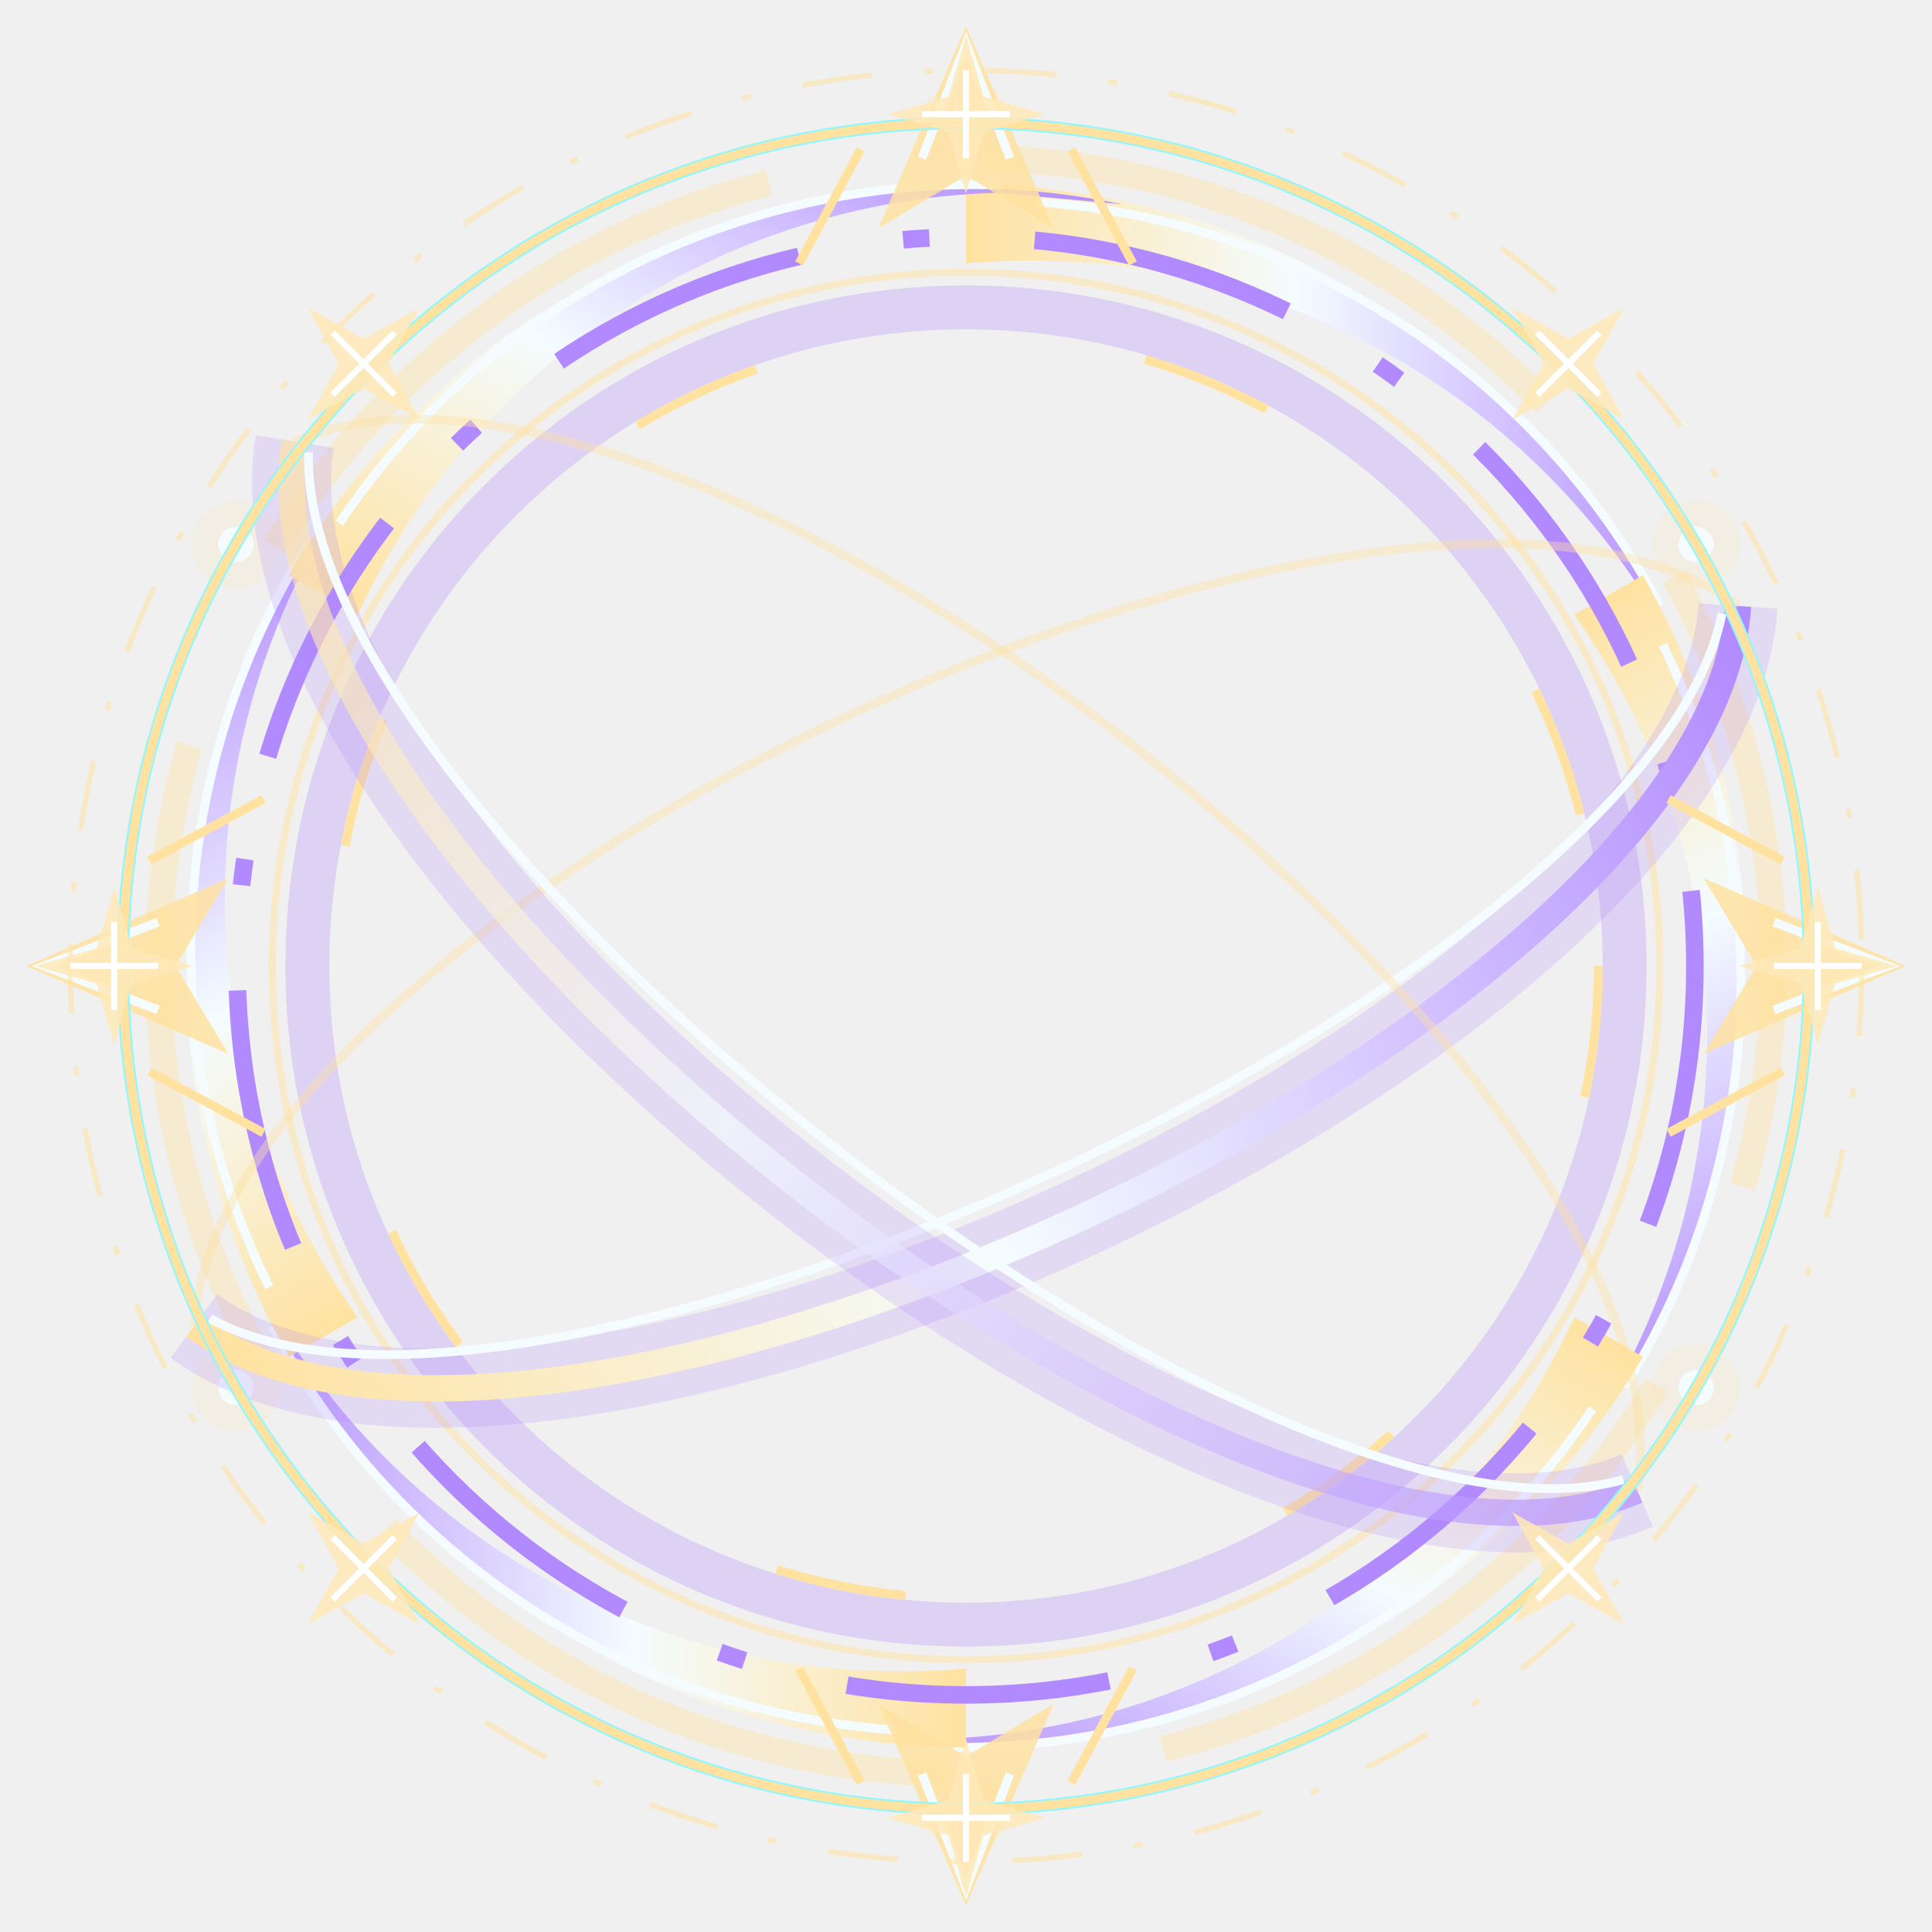
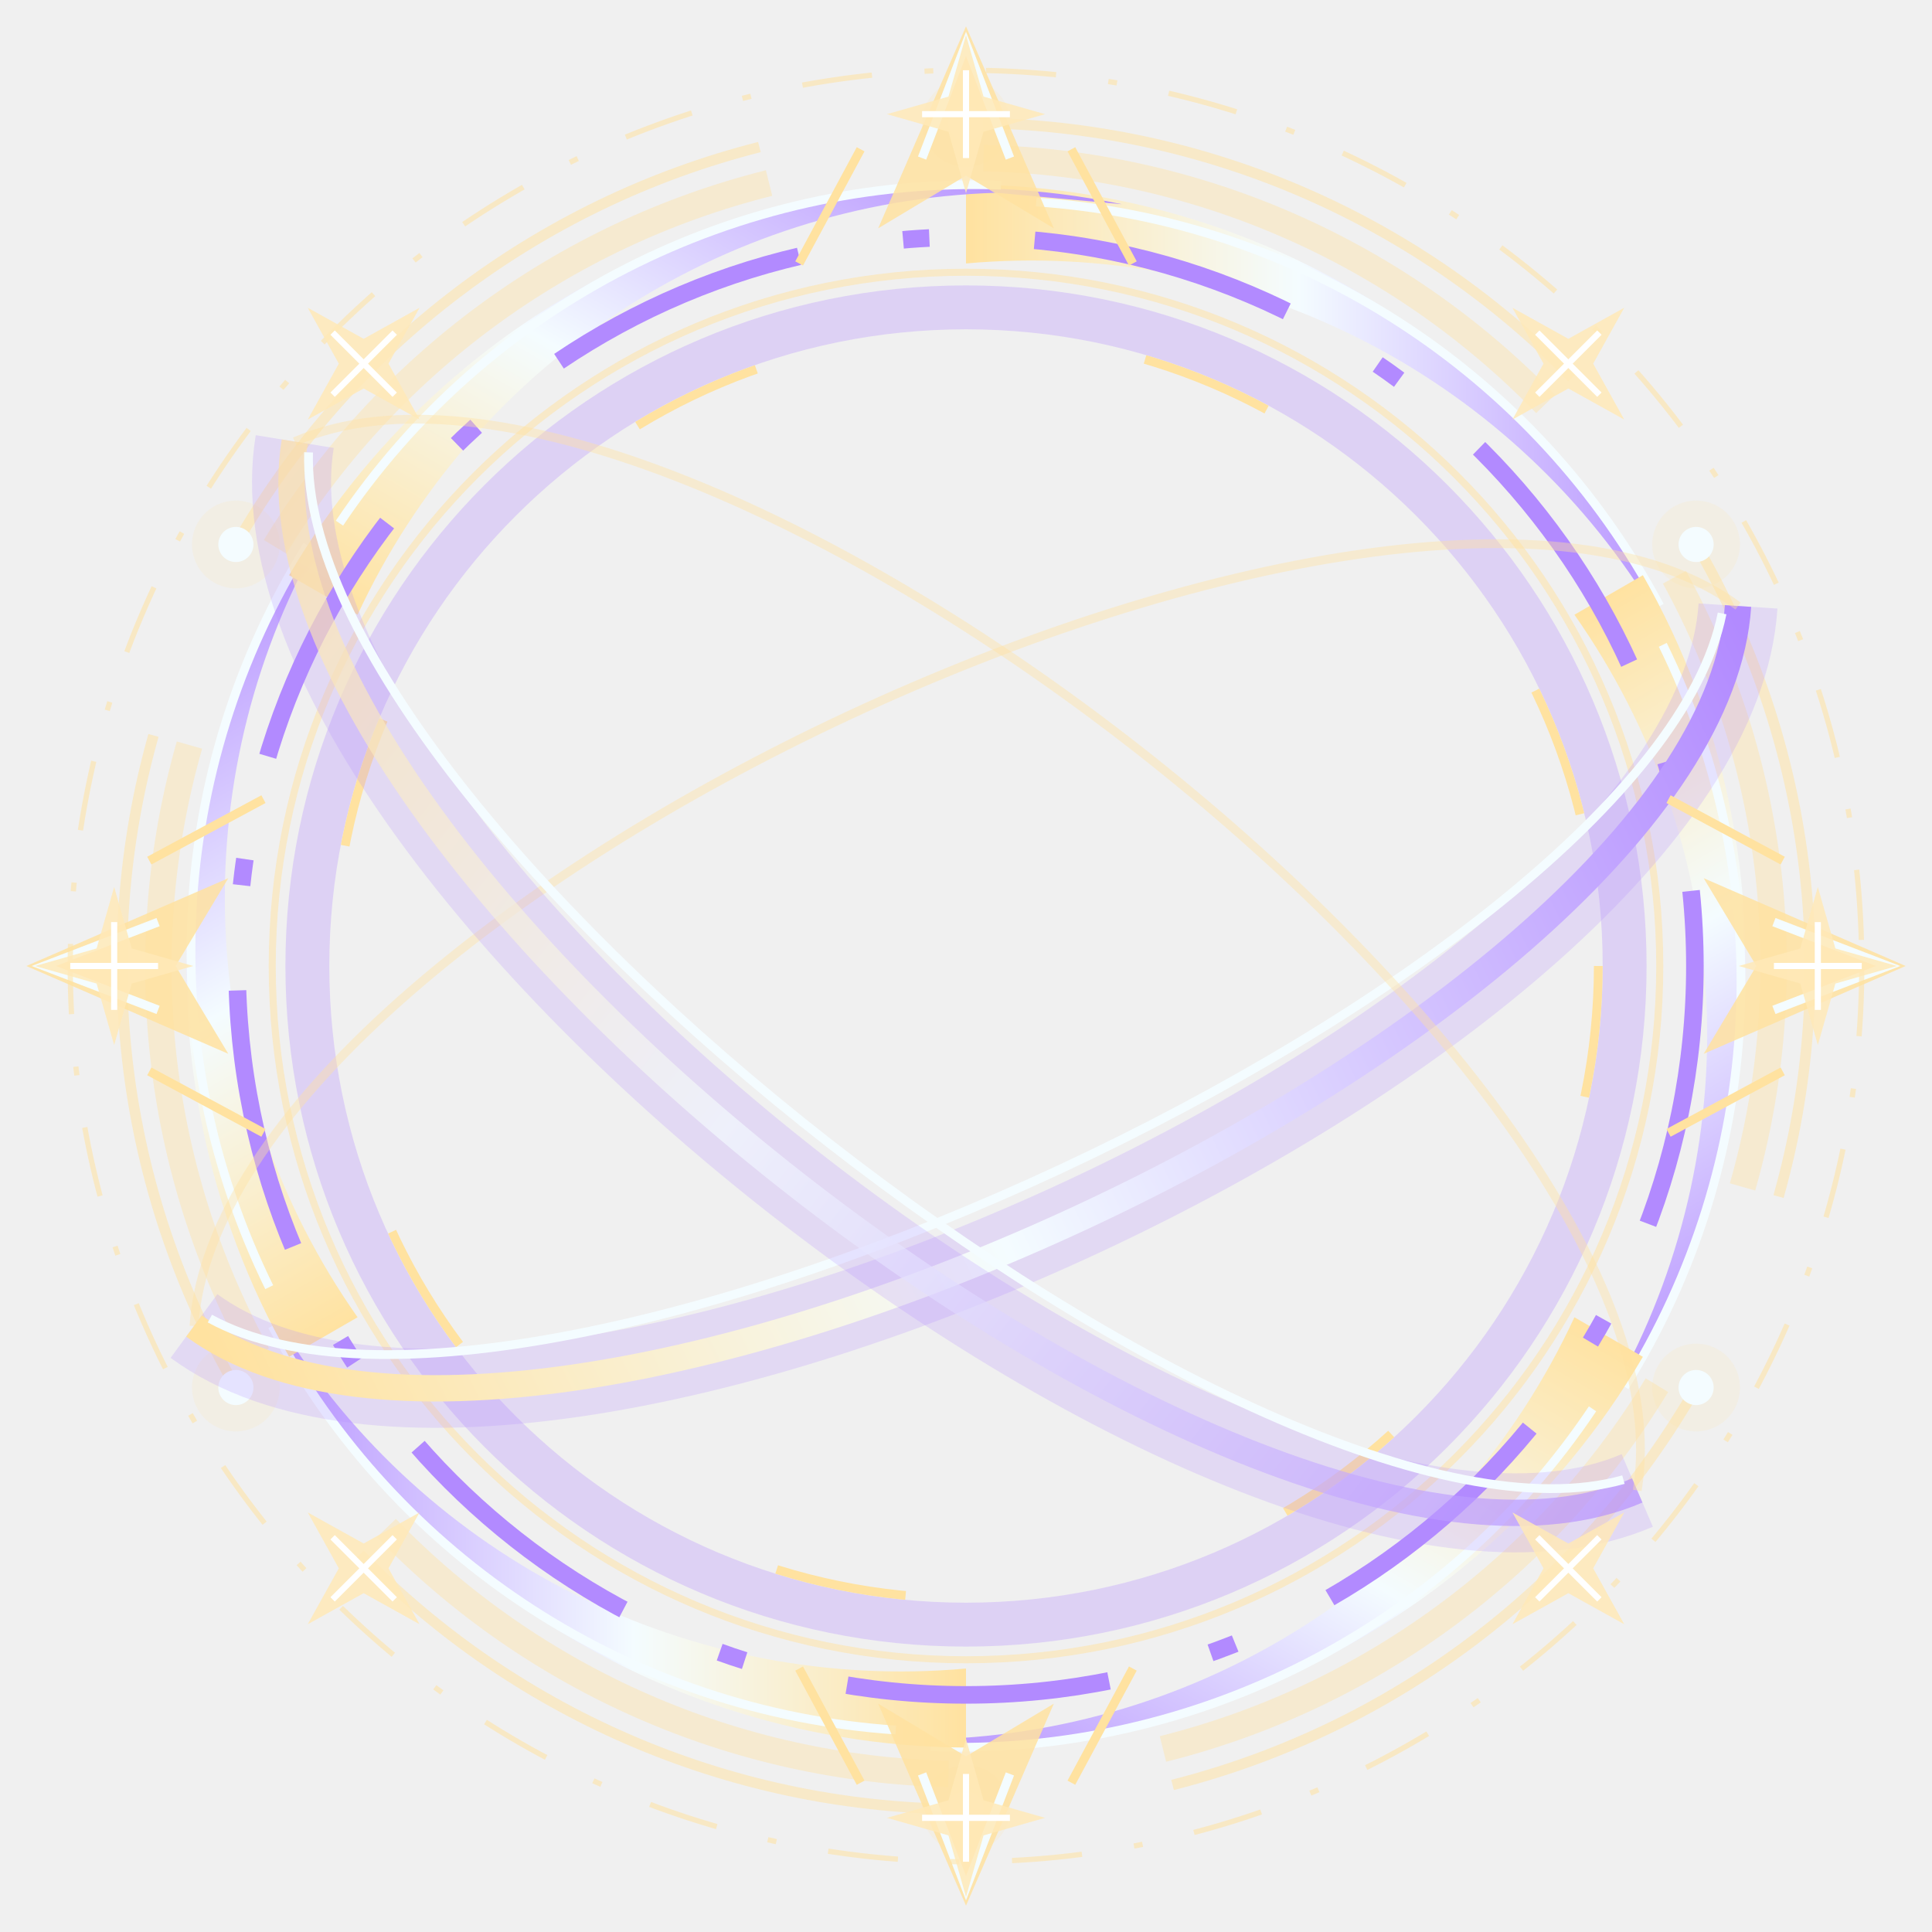
<svg xmlns="http://www.w3.org/2000/svg" viewBox="-20 -20 220 220" fill="none">
-   <style>@keyframes turn{to{transform:rotate(360deg)}}@keyframes counter{to{transform:rotate(-360deg)}}@keyframes breathe{0%,100%{opacity:.55}50%{opacity:1}}@keyframes tilt{0%,100%{transform:rotate(-28deg)}50%{transform:rotate(28deg)}}@keyframes jet{0%,100%{opacity:.3;transform:scale(.88)}50%{opacity:.9;transform:scale(1.04)}}@keyframes orbit{to{offset-distance:100%}}.spin,.counter,.slow,.precess,.jet{transform-origin:90px 90px}.spin{animation:turn 4.8s linear infinite}.counter{animation:counter 7s linear infinite}.slow{animation:turn 19s linear infinite}.precess{animation:tilt 11s ease-in-out infinite}.energy{animation:breathe 3.4s ease-in-out infinite}.jet{animation:jet 4.6s ease-in-out infinite}.comet{offset-path:path('M-7 90C16 132 164 132 187 90C164 48 16 48 -7 90');animation:orbit 2.8s linear infinite}.comet.second{animation-delay:-1.4s}@media(prefers-reduced-motion:reduce){*{animation:none!important}}@keyframes wave{0%{transform:scale(.9);opacity:0}20%{opacity:.65}100%{transform:scale(1.08);opacity:0}}.wave{transform-origin:90px 90px;animation:wave 4s ease-out infinite}.wave.delay{animation-delay:-2s}@media(prefers-reduced-motion:reduce){*{animation:none!important}}@keyframes sovereign-flash{0%,83%,100%{opacity:0;transform:scale(.92)}86%{opacity:1;transform:scale(1)}94%{opacity:0;transform:scale(1.09)}}.sovereign-flash{opacity:0;transform-origin:90px 90px;animation:sovereign-flash 8s ease-out infinite}@media(prefers-reduced-motion:reduce){.sovereign-flash{display:none!important}}</style>
+   <style>@keyframes turn{to{transform:rotate(360deg)}}@keyframes counter{to{transform:rotate(-360deg)}}@keyframes breathe{0%,100%{opacity:.55}50%{opacity:1}}@keyframes tilt{0%,100%{transform:rotate(-28deg)}50%{transform:rotate(28deg)}}@keyframes jet{0%,100%{opacity:.3;transform:scale(.88)}50%{opacity:.9;transform:scale(1.04)}}@keyframes orbit{to{offset-distance:100%}}.spin,.counter,.slow,.precess,.jet{transform-origin:90px 90px}.spin{animation:turn 4.8s linear infinite}.counter{animation:counter 7s linear infinite}.slow{animation:turn 19s linear infinite}.precess{animation:tilt 11s ease-in-out infinite}.energy{animation:breathe 3.4s ease-in-out infinite}.jet{animation:jet 4.6s ease-in-out infinite}.comet{offset-path:path('M-7 90C16 132 164 132 187 90C164 48 16 48 -7 90');animation:orbit 2.8s linear infinite}.comet.second{animation-delay:-1.4s}@media(prefers-reduced-motion:reduce){*{animation:none!important}}@media(prefers-reduced-motion:reduce){*{animation:none!important}}@keyframes sovereign-flash{0%,100%{opacity:0}8%,9.00%,10.30%{opacity:0}8.12%,8.45%{opacity:1}9.35%,9.70%{opacity:.9}30%,31.00%,32.30%{opacity:0}30.12%,30.45%{opacity:1}31.35%,31.70%{opacity:.9}64%,65.00%,66.30%{opacity:0}64.12%,64.45%{opacity:1}65.35%,65.70%{opacity:.9}85%,86.00%,87.30%{opacity:0}85.12%,85.45%{opacity:1}86.35%,86.70%{opacity:.9}}.sovereign-flash{opacity:0;animation:sovereign-flash 23s linear infinite}.sovereign-flash.echo{animation-delay:.09s}@media(prefers-reduced-motion:reduce){.sovereign-flash{display:none!important}}</style>
  <defs>
    <linearGradient id="plasma">
      <stop stop-color="#ffe2a0" />
      <stop offset=".45" stop-color="#f4fcff" />
      <stop offset="1" stop-color="#b28aff" />
    </linearGradient>
  </defs>
  <circle cx="90" cy="90" r="75" stroke="#b28aff" stroke-opacity=".3" stroke-width="5" />
  <circle cx="90" cy="90" r="79" stroke="#ffe2a0" stroke-opacity=".5" stroke-width=".8" />
  <g class="spin">
    <g transform="rotate(0.0 90 90)">
      <path d="M90 1A89 89 0 0 1 174 62L168 49A83 83 0 0 0 90 10Z" fill="url(#plasma)" />
      <path d="M98 3A87 87 0 0 1 169 49" stroke="#f4fcff" stroke-width="1" />
      <path d="M92 -2A92 92 0 0 1 156 26" stroke="#ffe2a0" stroke-opacity=".4" stroke-width="3" />
    </g>
    <g transform="rotate(60.0 90 90)">
      <path d="M90 1A89 89 0 0 1 174 62L168 49A83 83 0 0 0 90 10Z" fill="url(#plasma)" />
      <path d="M98 3A87 87 0 0 1 169 49" stroke="#f4fcff" stroke-width="1" />
      <path d="M92 -2A92 92 0 0 1 156 26" stroke="#ffe2a0" stroke-opacity=".4" stroke-width="3" />
    </g>
    <g transform="rotate(120.0 90 90)">
      <path d="M90 1A89 89 0 0 1 174 62L168 49A83 83 0 0 0 90 10Z" fill="url(#plasma)" />
      <path d="M98 3A87 87 0 0 1 169 49" stroke="#f4fcff" stroke-width="1" />
      <path d="M92 -2A92 92 0 0 1 156 26" stroke="#ffe2a0" stroke-opacity=".4" stroke-width="3" />
    </g>
    <g transform="rotate(180.0 90 90)">
      <path d="M90 1A89 89 0 0 1 174 62L168 49A83 83 0 0 0 90 10Z" fill="url(#plasma)" />
      <path d="M98 3A87 87 0 0 1 169 49" stroke="#f4fcff" stroke-width="1" />
      <path d="M92 -2A92 92 0 0 1 156 26" stroke="#ffe2a0" stroke-opacity=".4" stroke-width="3" />
    </g>
    <g transform="rotate(240.0 90 90)">
      <path d="M90 1A89 89 0 0 1 174 62L168 49A83 83 0 0 0 90 10Z" fill="url(#plasma)" />
      <path d="M98 3A87 87 0 0 1 169 49" stroke="#f4fcff" stroke-width="1" />
      <path d="M92 -2A92 92 0 0 1 156 26" stroke="#ffe2a0" stroke-opacity=".4" stroke-width="3" />
    </g>
    <g transform="rotate(300.0 90 90)">
      <path d="M90 1A89 89 0 0 1 174 62L168 49A83 83 0 0 0 90 10Z" fill="url(#plasma)" />
      <path d="M98 3A87 87 0 0 1 169 49" stroke="#f4fcff" stroke-width="1" />
      <path d="M92 -2A92 92 0 0 1 156 26" stroke="#ffe2a0" stroke-opacity=".4" stroke-width="3" />
    </g>
  </g>
  <g class="counter">
    <circle cx="90" cy="90" r="83" stroke="#b28aff" stroke-width="2" stroke-dasharray="30 12 3 12" />
    <circle cx="90" cy="90" r="72" stroke="#ffe2a0" stroke-width="1" stroke-dasharray="15 45" />
  </g>
  <g class="slow">
    <g transform="rotate(0 90 90)">
      <path d="M90 -6A96 96 0 0 1 159 23" stroke="#ffe2a0" stroke-width="1.2" opacity=".5" />
      <circle cx="90" cy="-6" r="5" fill="#ffe2a0" opacity=".15" />
      <circle cx="90" cy="-6" r="2" fill="#f4fcff" />
    </g>
    <g transform="rotate(60 90 90)">
      <path d="M90 -6A96 96 0 0 1 159 23" stroke="#ffe2a0" stroke-width="1.2" opacity=".5" />
      <circle cx="90" cy="-6" r="5" fill="#ffe2a0" opacity=".15" />
      <circle cx="90" cy="-6" r="2" fill="#f4fcff" />
    </g>
    <g transform="rotate(120 90 90)">
      <path d="M90 -6A96 96 0 0 1 159 23" stroke="#ffe2a0" stroke-width="1.2" opacity=".5" />
      <circle cx="90" cy="-6" r="5" fill="#ffe2a0" opacity=".15" />
      <circle cx="90" cy="-6" r="2" fill="#f4fcff" />
    </g>
    <g transform="rotate(180 90 90)">
      <path d="M90 -6A96 96 0 0 1 159 23" stroke="#ffe2a0" stroke-width="1.2" opacity=".5" />
      <circle cx="90" cy="-6" r="5" fill="#ffe2a0" opacity=".15" />
      <circle cx="90" cy="-6" r="2" fill="#f4fcff" />
    </g>
    <g transform="rotate(240 90 90)">
      <path d="M90 -6A96 96 0 0 1 159 23" stroke="#ffe2a0" stroke-width="1.2" opacity=".5" />
      <circle cx="90" cy="-6" r="5" fill="#ffe2a0" opacity=".15" />
      <circle cx="90" cy="-6" r="2" fill="#f4fcff" />
    </g>
    <g transform="rotate(300 90 90)">
      <path d="M90 -6A96 96 0 0 1 159 23" stroke="#ffe2a0" stroke-width="1.2" opacity=".5" />
      <circle cx="90" cy="-6" r="5" fill="#ffe2a0" opacity=".15" />
      <circle cx="90" cy="-6" r="2" fill="#f4fcff" />
    </g>
  </g>
  <g transform="rotate(-25 90 90)">
    <g class="precess">
      <g class="energy">
        <path d="M-7 90C16 132 164 132 187 90" stroke="#b28aff" stroke-width="9" opacity=".22" />
        <path d="M-7 90C16 132 164 132 187 90" stroke="url(#plasma)" stroke-width="3" opacity="1" />
        <path d="M-5 90C20 124 160 124 185 90" stroke="#f4fcff" stroke-width="1" />
        <path d="M-7 90C16 48 164 48 187 90" stroke="#ffe2a0" stroke-width="1" opacity=".4" />
      </g>
      <circle class="comet" r="5" fill="#ffe2a0" opacity=".2" />
      <circle class="comet" r="2.5" fill="#f4fcff" />
      <circle class="comet second" r="2" fill="#ffe2a0" />
    </g>
  </g>
  <g transform="rotate(38 90 90)">
    <g class="precess">
      <g class="energy">
        <path d="M-7 90C16 132 164 132 187 90" stroke="#b28aff" stroke-width="9" opacity=".22" />
        <path d="M-7 90C16 132 164 132 187 90" stroke="url(#plasma)" stroke-width="3" opacity="0.65" />
        <path d="M-5 90C20 124 160 124 185 90" stroke="#f4fcff" stroke-width="1" />
        <path d="M-7 90C16 48 164 48 187 90" stroke="#ffe2a0" stroke-width="1" opacity=".4" />
      </g>
      <circle class="comet" r="5" fill="#ffe2a0" opacity=".2" />
      <circle class="comet" r="2.5" fill="#f4fcff" />
      <circle class="comet second" r="2" fill="#ffe2a0" />
    </g>
  </g>
  <g class="jet">
    <g transform="rotate(0 90 90)">
      <path d="M80 6L90 -17L100 6L90 0Z" fill="#ffe2a0" opacity=".85" />
      <path d="M85 -2L90 -15L95 -2" stroke="#f4fcff" stroke-width="1" />
      <path d="M71 10L78 -3M109 10L102 -3" stroke="#ffe2a0" stroke-width="1" />
    </g>
    <g transform="rotate(90 90 90)">
      <path d="M80 6L90 -17L100 6L90 0Z" fill="#ffe2a0" opacity=".85" />
      <path d="M85 -2L90 -15L95 -2" stroke="#f4fcff" stroke-width="1" />
      <path d="M71 10L78 -3M109 10L102 -3" stroke="#ffe2a0" stroke-width="1" />
    </g>
    <g transform="rotate(180 90 90)">
      <path d="M80 6L90 -17L100 6L90 0Z" fill="#ffe2a0" opacity=".85" />
      <path d="M85 -2L90 -15L95 -2" stroke="#f4fcff" stroke-width="1" />
      <path d="M71 10L78 -3M109 10L102 -3" stroke="#ffe2a0" stroke-width="1" />
    </g>
    <g transform="rotate(270 90 90)">
      <path d="M80 6L90 -17L100 6L90 0Z" fill="#ffe2a0" opacity=".85" />
      <path d="M85 -2L90 -15L95 -2" stroke="#f4fcff" stroke-width="1" />
      <path d="M71 10L78 -3M109 10L102 -3" stroke="#ffe2a0" stroke-width="1" />
    </g>
  </g>
  <g class="slow">
    <circle cx="90" cy="90" r="102" stroke="#ffe2a0" stroke-width=".6" stroke-dasharray="8 6 1 6" opacity=".55" />
  </g>
-   <circle class="wave" cx="90" cy="90" r="96" stroke="#8ef7ff" stroke-width="1.4" />
-   <circle class="wave delay" cx="90" cy="90" r="96" stroke="#ffe2a0" stroke-width="1" />
  <g transform="rotate(0 90 90)">
    <g class="energy">
      <path d="M90 -16L92 -9L99 -7L92 -5L90 2L88 -5L81 -7L88 -9Z" fill="#ffe9b7" opacity=".85" />
      <path d="M90 -12V-2M85 -7H95" stroke="#fff" stroke-width=".7" />
    </g>
  </g>
  <g transform="rotate(45 90 90)">
    <g class="energy">
      <path d="M90 -16L92 -9L99 -7L92 -5L90 2L88 -5L81 -7L88 -9Z" fill="#ffe9b7" opacity=".85" />
      <path d="M90 -12V-2M85 -7H95" stroke="#fff" stroke-width=".7" />
    </g>
  </g>
  <g transform="rotate(90 90 90)">
    <g class="energy">
      <path d="M90 -16L92 -9L99 -7L92 -5L90 2L88 -5L81 -7L88 -9Z" fill="#ffe9b7" opacity=".85" />
      <path d="M90 -12V-2M85 -7H95" stroke="#fff" stroke-width=".7" />
    </g>
  </g>
  <g transform="rotate(135 90 90)">
    <g class="energy">
      <path d="M90 -16L92 -9L99 -7L92 -5L90 2L88 -5L81 -7L88 -9Z" fill="#ffe9b7" opacity=".85" />
      <path d="M90 -12V-2M85 -7H95" stroke="#fff" stroke-width=".7" />
    </g>
  </g>
  <g transform="rotate(180 90 90)">
    <g class="energy">
      <path d="M90 -16L92 -9L99 -7L92 -5L90 2L88 -5L81 -7L88 -9Z" fill="#ffe9b7" opacity=".85" />
      <path d="M90 -12V-2M85 -7H95" stroke="#fff" stroke-width=".7" />
    </g>
  </g>
  <g transform="rotate(225 90 90)">
    <g class="energy">
      <path d="M90 -16L92 -9L99 -7L92 -5L90 2L88 -5L81 -7L88 -9Z" fill="#ffe9b7" opacity=".85" />
      <path d="M90 -12V-2M85 -7H95" stroke="#fff" stroke-width=".7" />
    </g>
  </g>
  <g transform="rotate(270 90 90)">
    <g class="energy">
      <path d="M90 -16L92 -9L99 -7L92 -5L90 2L88 -5L81 -7L88 -9Z" fill="#ffe9b7" opacity=".85" />
      <path d="M90 -12V-2M85 -7H95" stroke="#fff" stroke-width=".7" />
    </g>
  </g>
  <g transform="rotate(315 90 90)">
    <g class="energy">
      <path d="M90 -16L92 -9L99 -7L92 -5L90 2L88 -5L81 -7L88 -9Z" fill="#ffe9b7" opacity=".85" />
      <path d="M90 -12V-2M85 -7H95" stroke="#fff" stroke-width=".7" />
    </g>
  </g>
-   <g class="sovereign-flash">
-     <circle cx="90" cy="90" r="87" stroke="#fff4d7" stroke-width="8" opacity=".18" />
-     <circle cx="90" cy="90" r="93" stroke="#fff" stroke-width="1.5" />
-     <path d="M-16 90H196M90 -16V196" stroke="#fff6dc" stroke-width="1" />
-     <path d="M12 12L168 168M12 168L168 12" stroke="#a3f6ff" stroke-width=".7" opacity=".65" />
-     <path d="M90 65L94 86L115 90L94 94L90 115L86 94L65 90L86 86Z" fill="#fff" opacity=".85" />
+   <g class="sovereign-flash" stroke-linecap="round">
+     <path d="M13 57L25 37L24 49L49 21L42 35L76 5M109 176L137 158L132 170L164 144L155 148L177 120" stroke="#83eeff" stroke-width="6" opacity=".4" />
+     <path d="M13 57L25 37L24 49L49 21L42 35L76 5M109 176L137 158L132 170L164 144L155 148L177 120" stroke="#fff" stroke-width="1.7" />
+     <path d="M39 18V44M26 31H52M148 141V169M134 155H162" stroke="#f5fcff" stroke-width="1.6" />
+   </g>
+   <g class="sovereign-flash echo" stroke-linecap="round">
+     <path d="M109 5L139 18L131 19L166 46L157 44L178 72M3 111L22 141L18 130L47 162L44 150L77 177" stroke="#ffe5a8" stroke-width="5" opacity=".45" />
+     <path d="M109 5L139 18L131 19L166 46L157 44L178 72M3 111L22 141L18 130L47 162L44 150L77 177" stroke="#fff" stroke-width="1.6" />
+     <path d="M148 21V47M135 34H161M32 139V165M19 152H45" stroke="#fff7de" stroke-width="1.4" />
  </g>
</svg>
